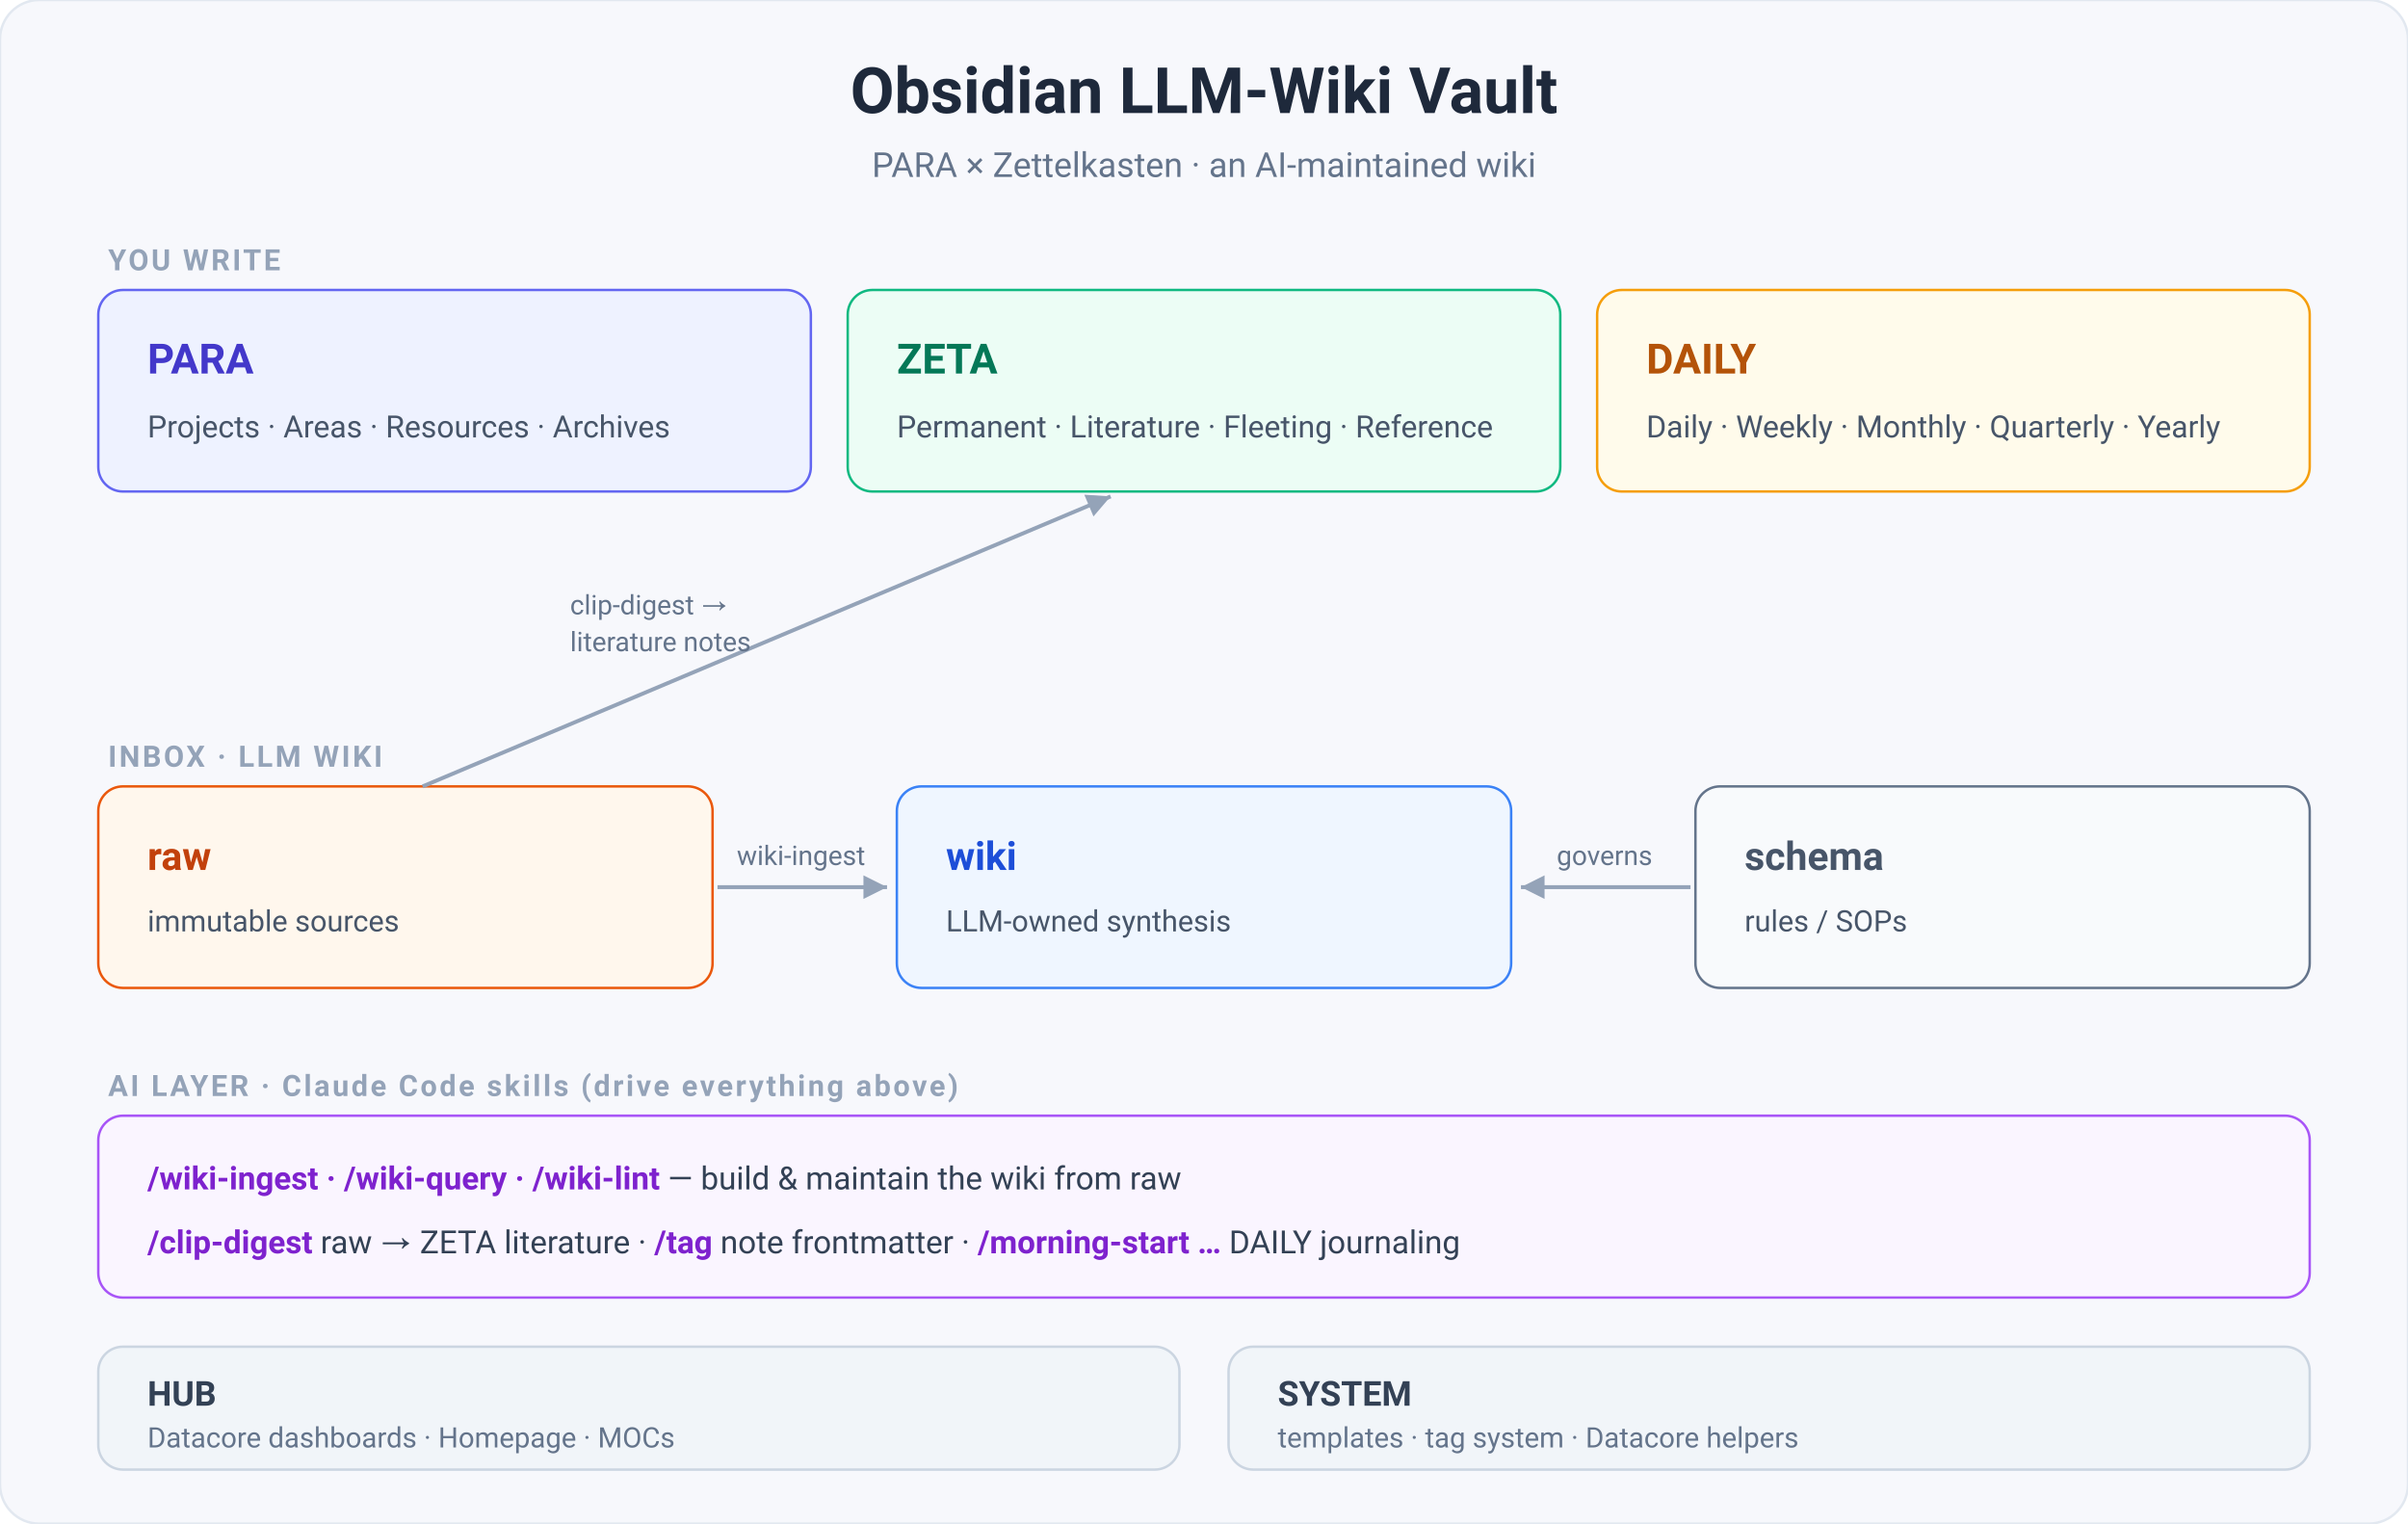
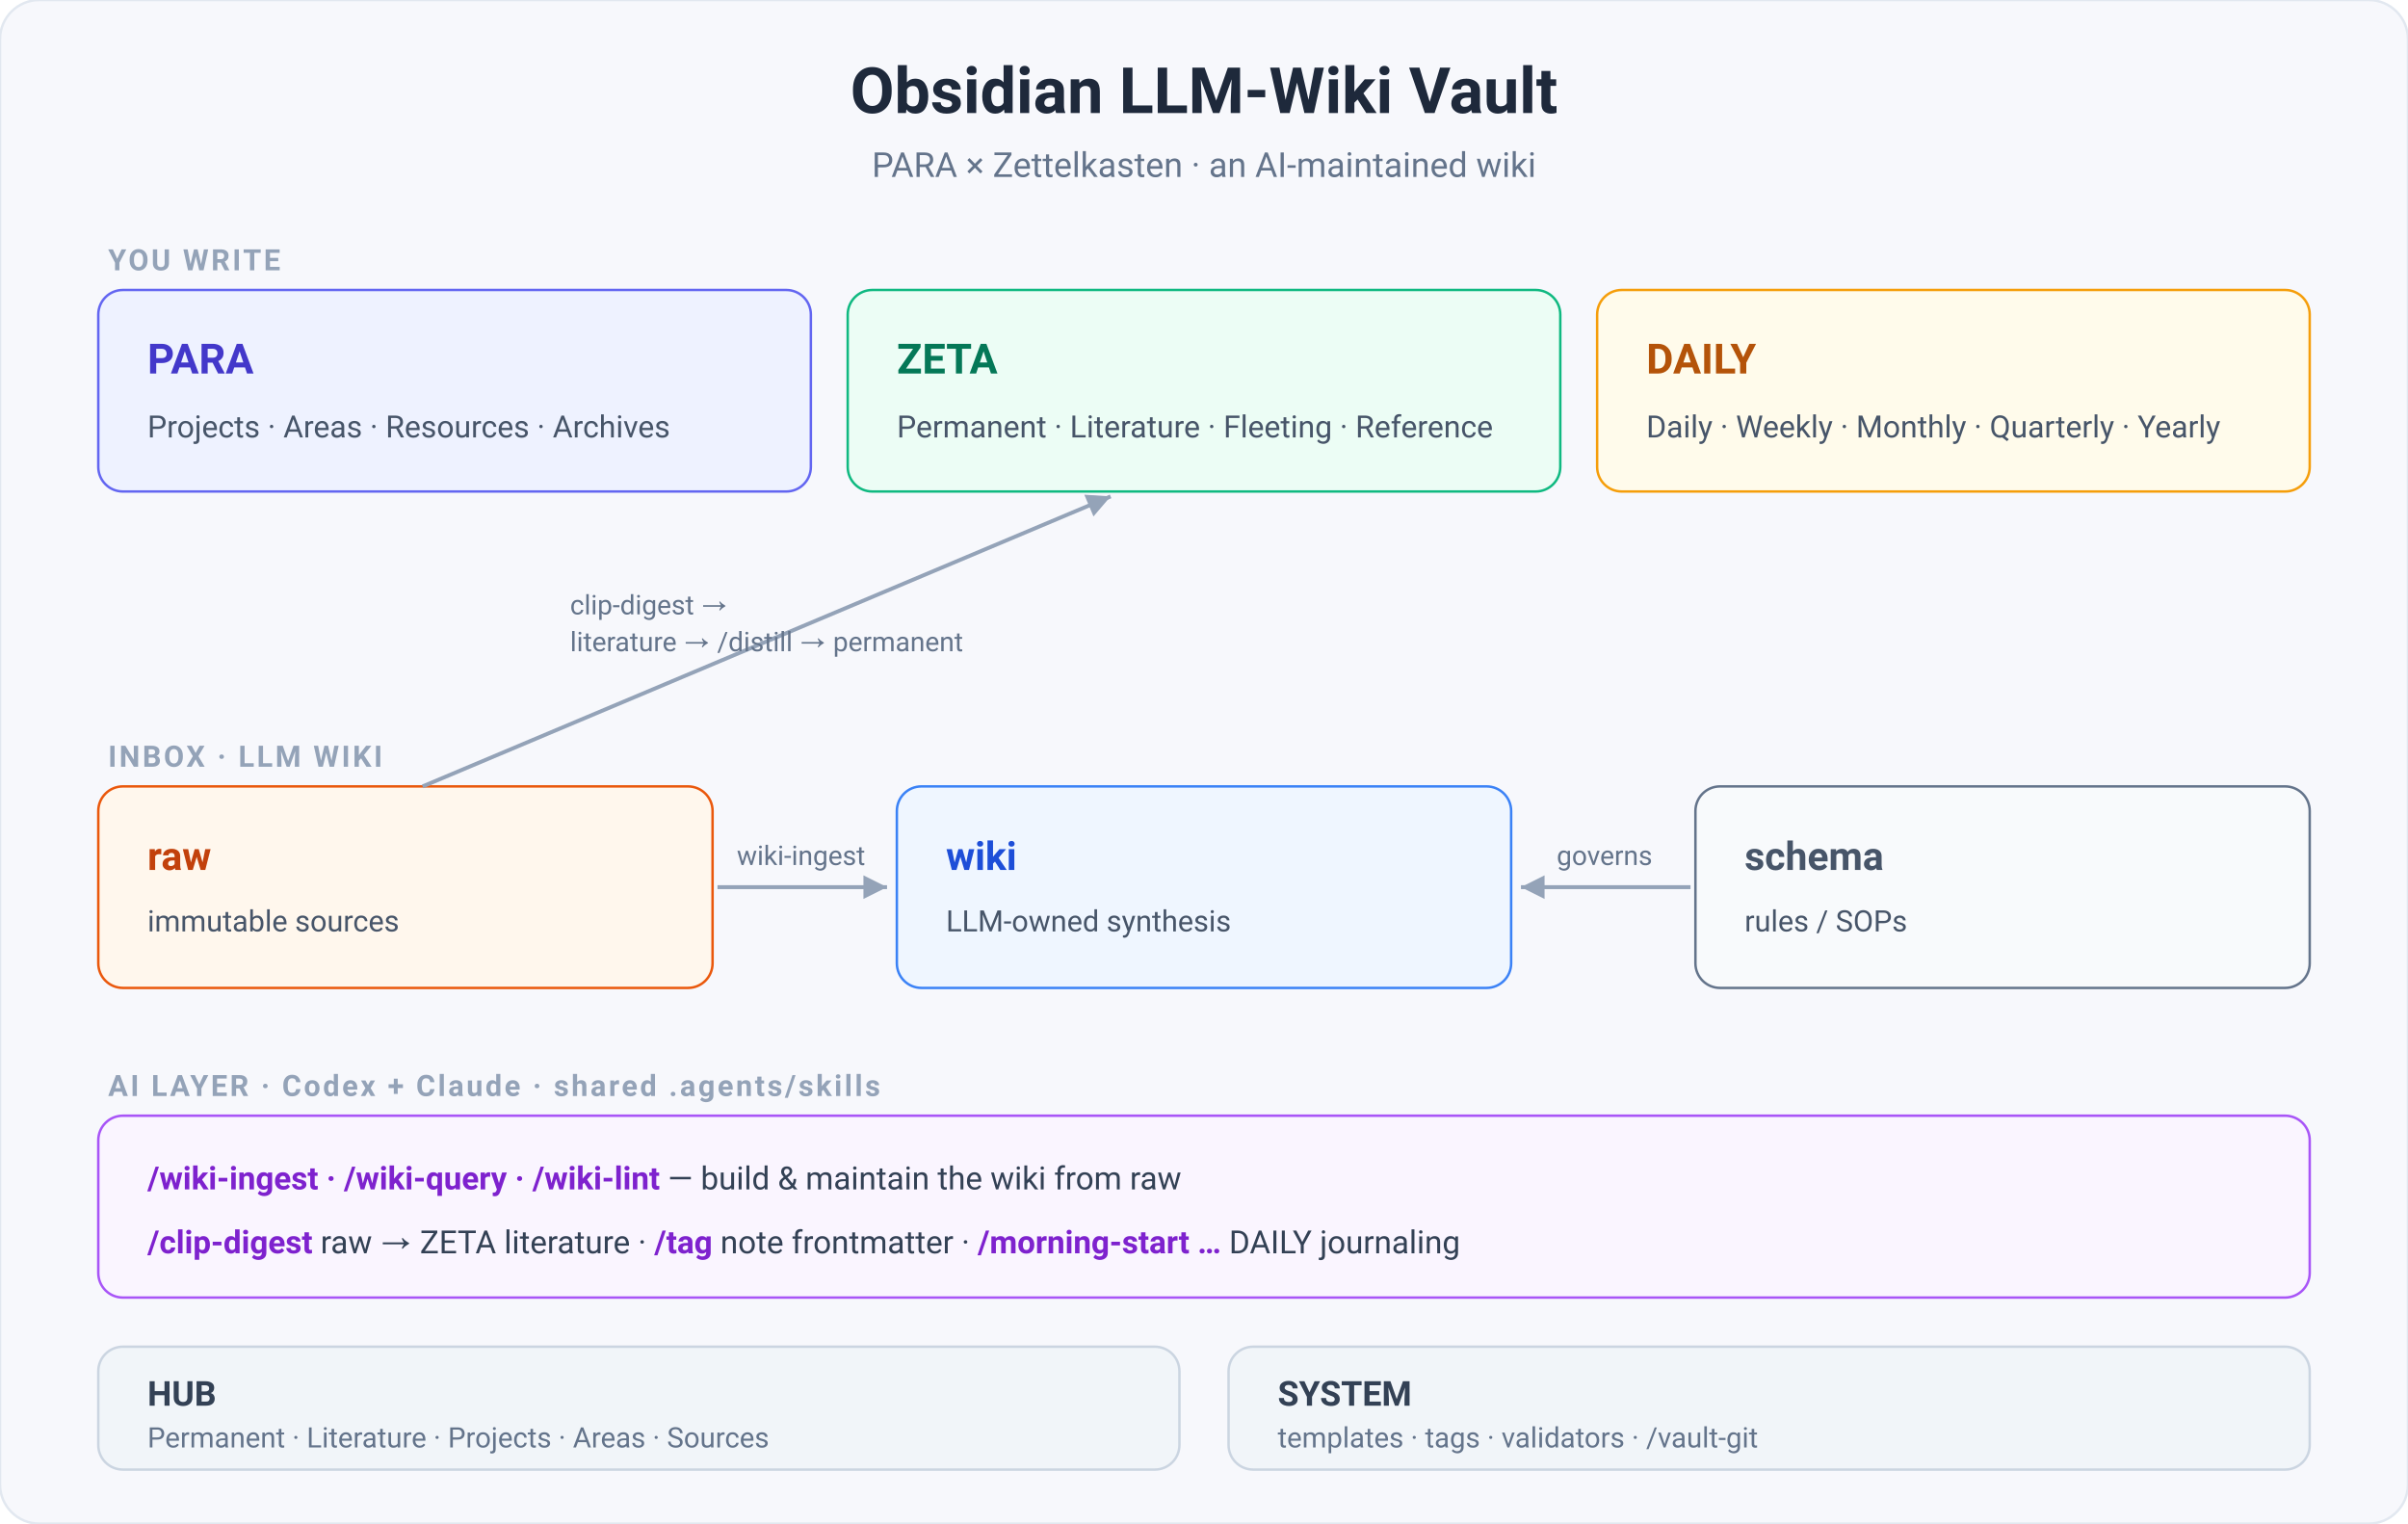
<svg xmlns="http://www.w3.org/2000/svg" viewBox="0 0 980 620" font-family="-apple-system, Segoe UI, Roboto, Helvetica, Arial, sans-serif">
  <defs>
    <marker id="arrow" markerWidth="9" markerHeight="9" refX="6" refY="3" orient="auto">
      <path d="M0,0 L6,3 L0,6 Z" fill="#94a3b8" />
    </marker>
  </defs>
  <rect width="980" height="620" rx="16" fill="#f7f8fc" stroke="#e2e8f0" />
  <text x="490" y="46" text-anchor="middle" font-size="26" font-weight="700" fill="#1e293b">Obsidian LLM-Wiki Vault</text>
  <text x="490" y="72" text-anchor="middle" font-size="14" fill="#64748b">PARA × Zettelkasten · an AI-maintained wiki</text>
  <text x="44" y="110" font-size="12" font-weight="700" fill="#94a3b8" letter-spacing="1">YOU WRITE</text>
  <rect x="40" y="118" width="290" height="82" rx="10" fill="#eef2ff" stroke="#6366f1" />
  <text x="60" y="152" font-size="17" font-weight="700" fill="#4338ca">PARA</text>
  <text x="60" y="178" font-size="12.5" fill="#475569">Projects · Areas · Resources · Archives</text>
  <rect x="345" y="118" width="290" height="82" rx="10" fill="#ecfdf5" stroke="#10b981" />
  <text x="365" y="152" font-size="17" font-weight="700" fill="#047857">ZETA</text>
  <text x="365" y="178" font-size="12.5" fill="#475569">Permanent · Literature · Fleeting · Reference</text>
  <rect x="650" y="118" width="290" height="82" rx="10" fill="#fffbeb" stroke="#f59e0b" />
  <text x="670" y="152" font-size="17" font-weight="700" fill="#b45309">DAILY</text>
  <text x="670" y="178" font-size="12.5" fill="#475569">Daily · Weekly · Monthly · Quarterly · Yearly</text>
  <text x="44" y="312" font-size="12" font-weight="700" fill="#94a3b8" letter-spacing="1">INBOX · LLM WIKI</text>
  <rect x="40" y="320" width="250" height="82" rx="10" fill="#fff7ed" stroke="#ea580c" />
  <text x="60" y="354" font-size="16" font-weight="700" fill="#c2410c">raw</text>
  <text x="60" y="379" font-size="12" fill="#475569">immutable sources</text>
  <rect x="365" y="320" width="250" height="82" rx="10" fill="#eff6ff" stroke="#3b82f6" />
  <text x="385" y="354" font-size="16" font-weight="700" fill="#1d4ed8">wiki</text>
  <text x="385" y="379" font-size="12" fill="#475569">LLM-owned synthesis</text>
  <rect x="690" y="320" width="250" height="82" rx="10" fill="#f8fafc" stroke="#64748b" />
  <text x="710" y="354" font-size="16" font-weight="700" fill="#475569">schema</text>
  <text x="710" y="379" font-size="12" fill="#475569">rules / SOPs</text>
  <line x1="292" y1="361" x2="361" y2="361" stroke="#94a3b8" stroke-width="1.6" marker-end="url(#arrow)" />
  <text x="326" y="352" text-anchor="middle" font-size="11" fill="#64748b">wiki-ingest</text>
  <line x1="688" y1="361" x2="619" y2="361" stroke="#94a3b8" stroke-width="1.6" marker-end="url(#arrow)" />
  <text x="653" y="352" text-anchor="middle" font-size="11" fill="#64748b">governs</text>
  <line x1="172" y1="320" x2="452" y2="202" stroke="#94a3b8" stroke-width="1.6" marker-end="url(#arrow)" />
  <text x="232" y="250" font-size="11" fill="#64748b">clip-digest →</text>
-   <text x="232" y="265" font-size="11" fill="#64748b">literature notes</text>
-   <text x="44" y="446" font-size="12" font-weight="700" fill="#94a3b8" letter-spacing="1">AI LAYER · Claude Code skills (drive everything above)</text>
+   <text x="232" y="265" font-size="11" fill="#64748b">literature → /distill → permanent</text>
+   <text x="44" y="446" font-size="12" font-weight="700" fill="#94a3b8" letter-spacing="1">AI LAYER · Codex + Claude · shared .agents/skills</text>
  <rect x="40" y="454" width="900" height="74" rx="10" fill="#faf5ff" stroke="#a855f7" />
  <text x="60" y="484" font-size="13" fill="#334155">
    <tspan font-weight="700" fill="#7e22ce">/wiki-ingest · /wiki-query · /wiki-lint</tspan>  —  build &amp; maintain the wiki from raw</text>
  <text x="60" y="510" font-size="13" fill="#334155">
    <tspan font-weight="700" fill="#7e22ce">/clip-digest</tspan> raw → ZETA literature  ·  <tspan font-weight="700" fill="#7e22ce">/tag</tspan> note frontmatter  ·  <tspan font-weight="700" fill="#7e22ce">/morning-start …</tspan> DAILY journaling</text>
  <rect x="40" y="548" width="440" height="50" rx="10" fill="#f1f5f9" stroke="#cbd5e1" />
  <text x="60" y="572" font-size="14" font-weight="700" fill="#334155">HUB</text>
-   <text x="60" y="589" font-size="11.5" fill="#64748b">Datacore dashboards · Homepage · MOCs</text>
+   <text x="60" y="589" font-size="11.5" fill="#64748b">Permanent · Literature · Projects · Areas · Sources</text>
  <rect x="500" y="548" width="440" height="50" rx="10" fill="#f1f5f9" stroke="#cbd5e1" />
  <text x="520" y="572" font-size="14" font-weight="700" fill="#334155">SYSTEM</text>
-   <text x="520" y="589" font-size="11.5" fill="#64748b">templates · tag system · Datacore helpers</text>
+   <text x="520" y="589" font-size="11.5" fill="#64748b">templates · tags · validators · /vault-git</text>
</svg>
